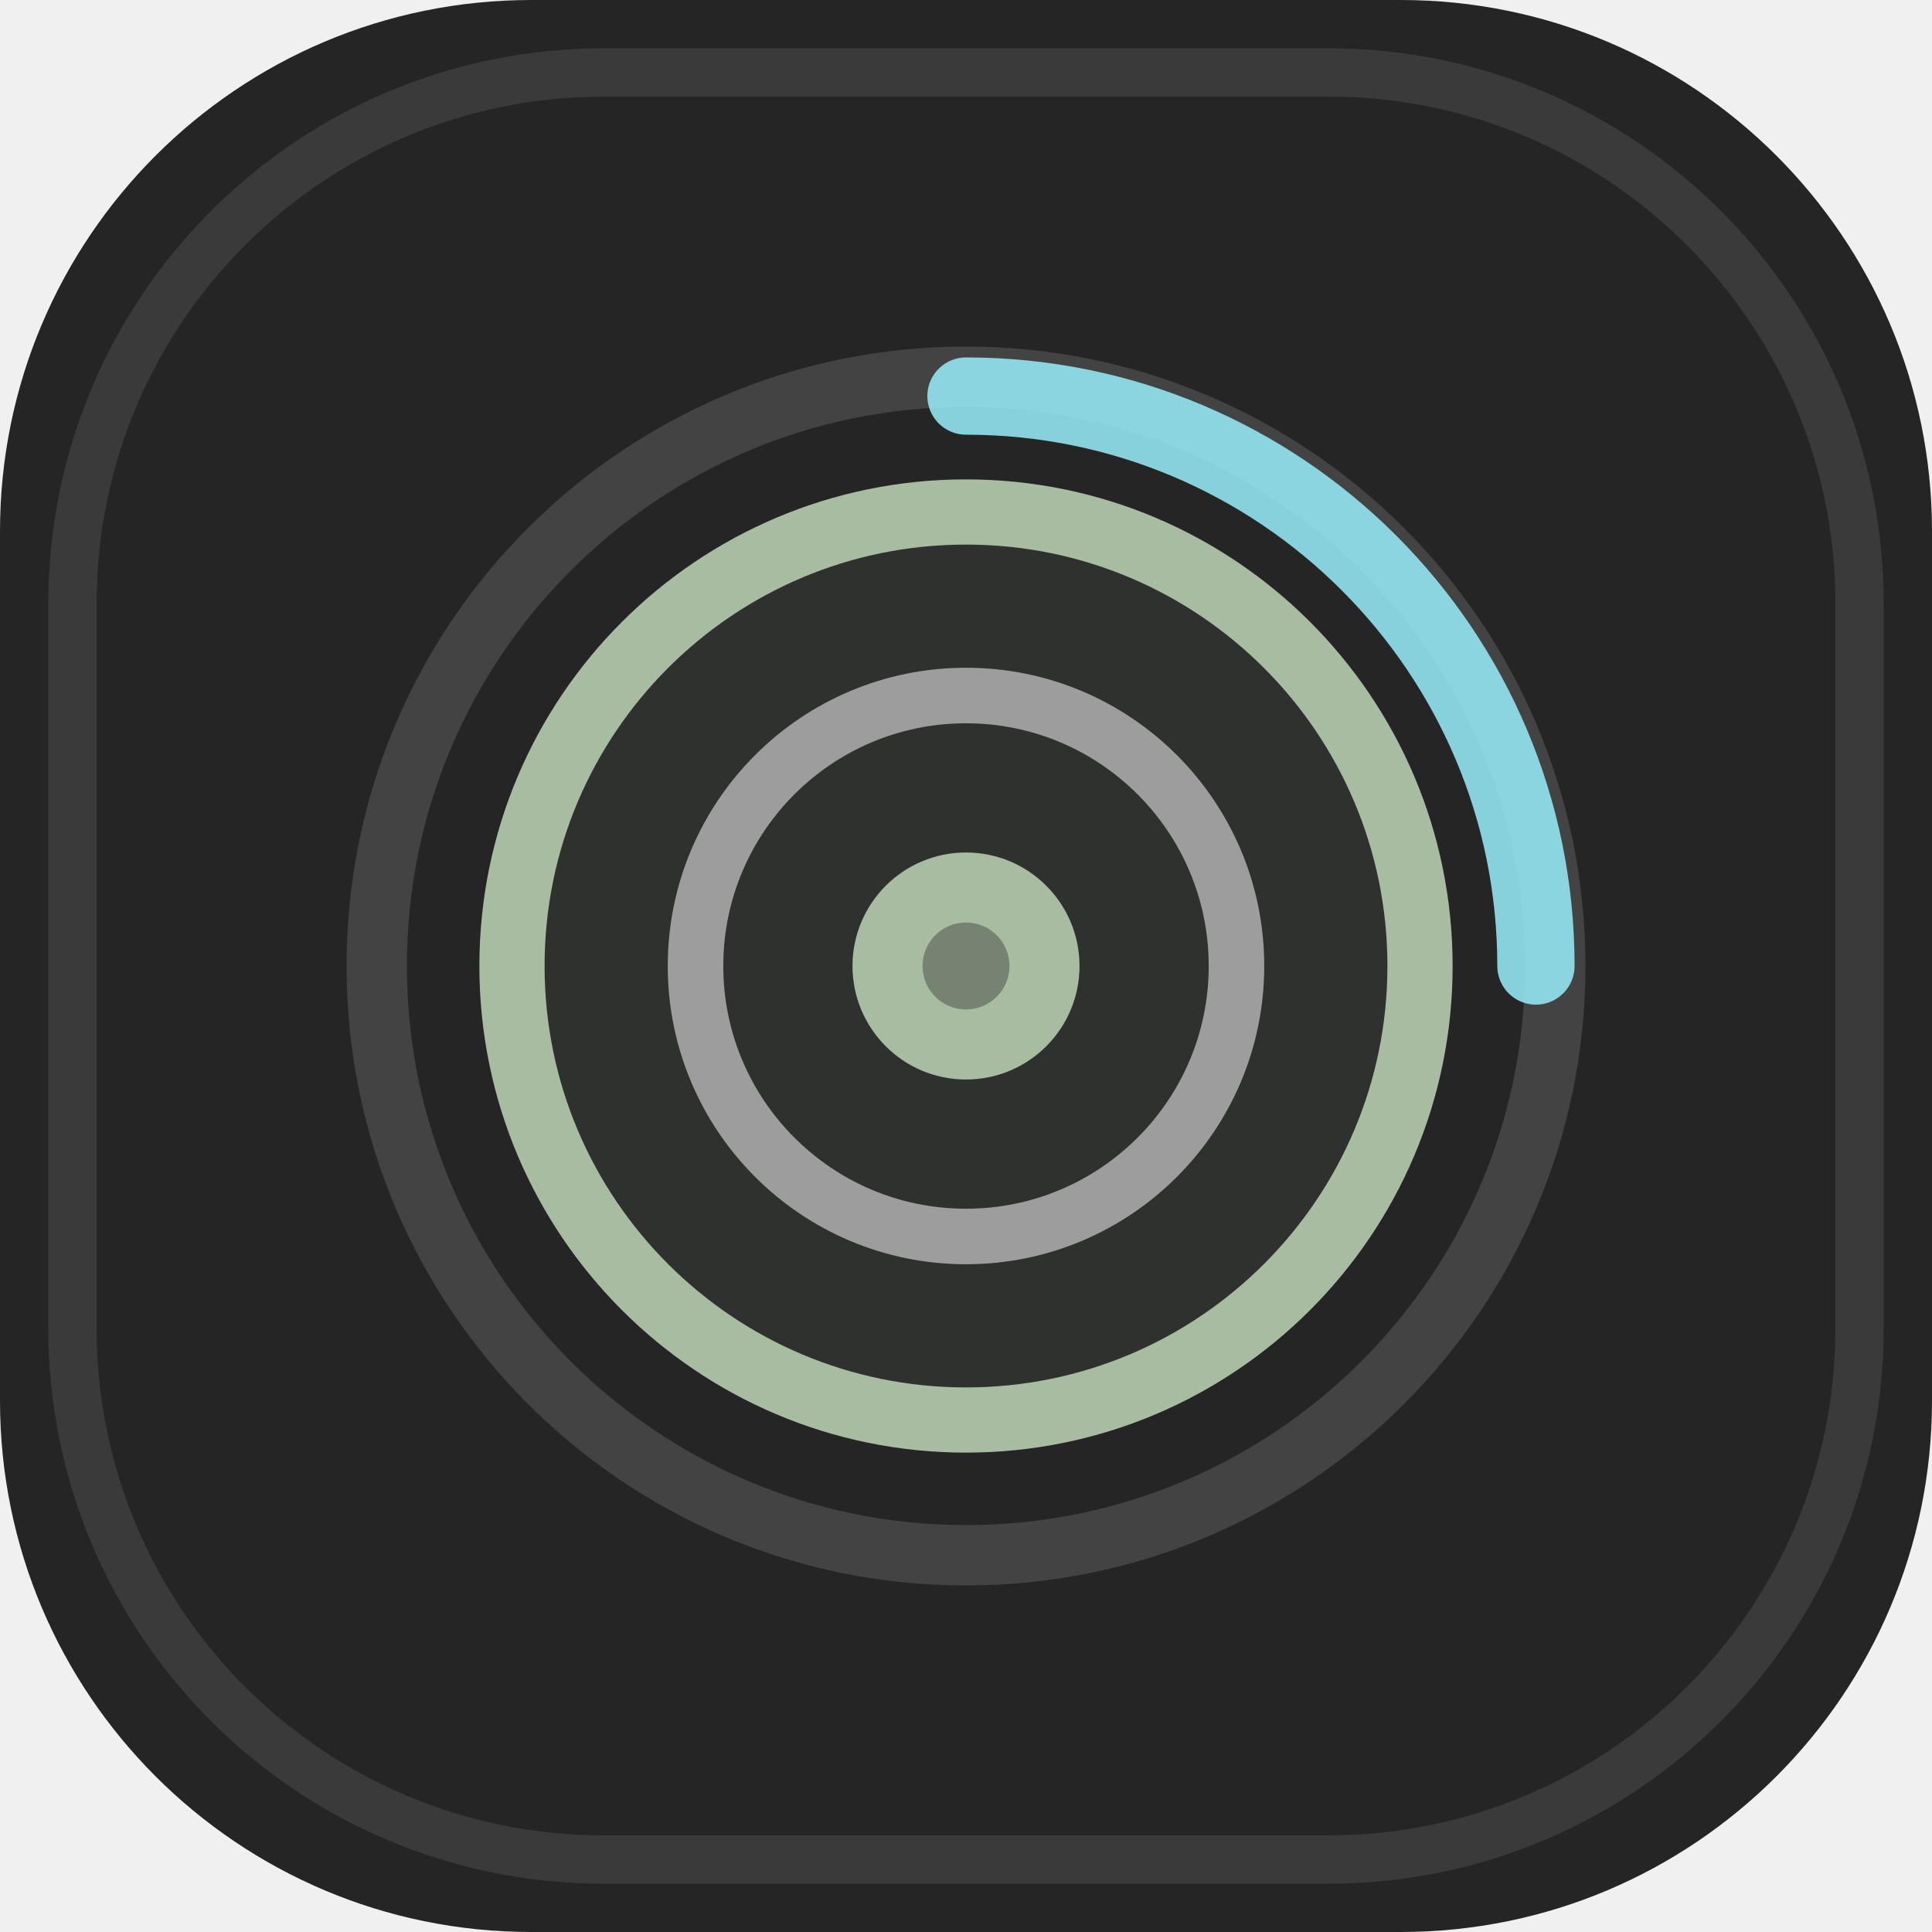
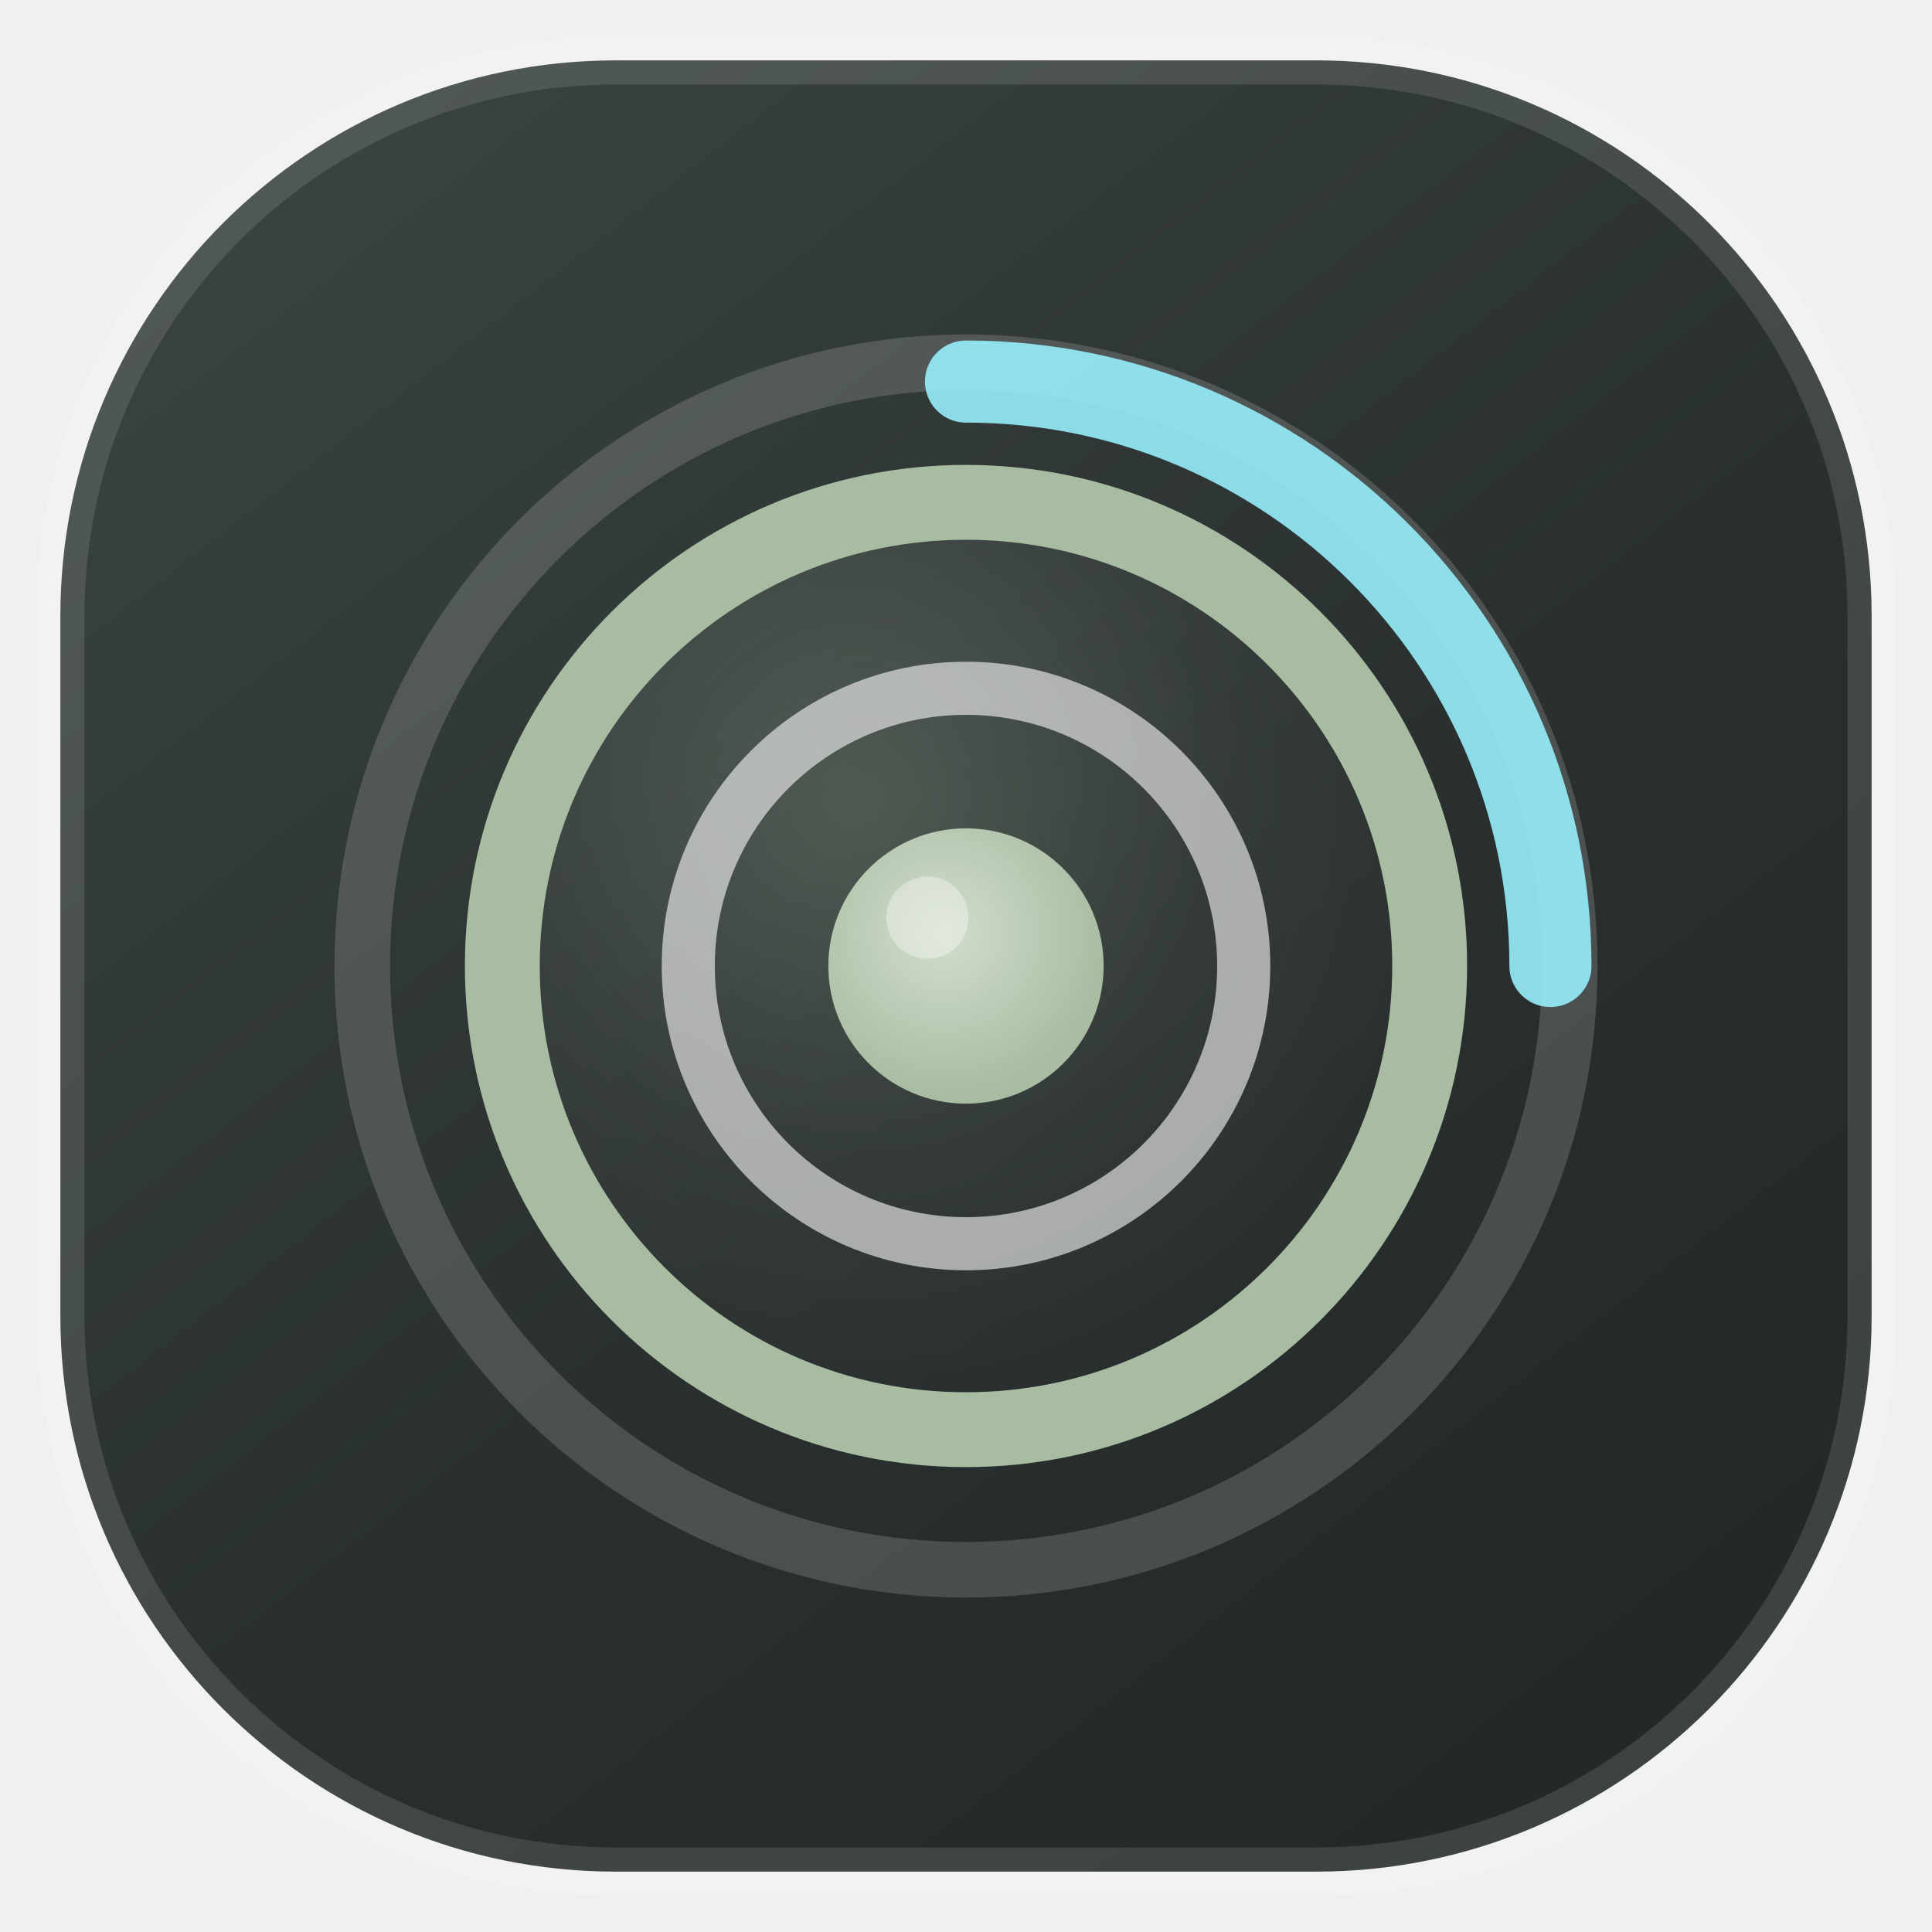
<svg xmlns="http://www.w3.org/2000/svg" viewBox="0 0 40 40" fill="none">
-   <rect width="40" height="40" rx="11" fill="#252525" />
-   <rect x="1.5" y="1.5" width="37" height="37" rx="11" stroke="#ffffff" stroke-opacity="0.1" />
-   <circle cx="20" cy="20" r="12.2" stroke="#ffffff" stroke-opacity="0.14" stroke-width="1.25" />
-   <circle cx="20" cy="20" r="9.4" fill="#a8bca1" fill-opacity="0.08" stroke="#a8bca1" stroke-width="1.35" />
-   <circle cx="20" cy="20" r="5.6" stroke="#f5f5f5" stroke-opacity="0.55" stroke-width="1.15" />
-   <path d="M20 8.2 A11.8 11.8 0 0 1 31.8 20" stroke="#96eefb" stroke-width="1.6" stroke-linecap="round" stroke-opacity="0.85" />
-   <circle cx="20" cy="20" r="2.35" fill="#a8bca1" />
-   <circle cx="20" cy="20" r="0.9" fill="#1b1b1b" fill-opacity="0.35" />
+   <defs>
+     <linearGradient id="p" x1="6" y1="2" x2="34" y2="38" gradientUnits="userSpaceOnUse">
+       <stop stop-color="#3a4242" />
+       <stop offset=".55" stop-color="#2a3030" />
+       <stop offset="1" stop-color="#222828" />
+     </linearGradient>
+     <radialGradient id="g" cx="38%" cy="32%" r="70%">
+       <stop stop-color="#a8bca1" stop-opacity=".28" />
+       <stop offset=".55" stop-color="#a8bca1" stop-opacity=".08" />
+       <stop offset="1" stop-color="#a8bca1" stop-opacity="0" />
+     </radialGradient>
+     <radialGradient id="i" cx="42%" cy="38%" r="60%">
+       <stop stop-color="#d2ddcd" />
+       <stop offset="1" stop-color="#a8bca1" />
+     </radialGradient>
+   </defs>
+   <rect x="1.25" y="1.25" width="37.5" height="37.5" rx="11.5" fill="url(#p)" />
+   <rect x="1.25" y="1.25" width="37.5" height="37.5" rx="11.5" stroke="#fff" stroke-opacity=".12" />
+   <circle cx="20" cy="20" r="12.5" stroke="#fff" stroke-opacity=".16" stroke-width="1.15" />
+   <circle cx="20" cy="20" r="9.6" fill="url(#g)" stroke="#a8bca1" stroke-width="1.55" />
+   <circle cx="20" cy="20" r="5.75" stroke="#f5f5f5" stroke-opacity=".62" stroke-width="1.1" />
+   <path d="M20 7.9 A12.1 12.1 0 0 1 32.1 20" stroke="#96eefb" stroke-width="1.7" stroke-linecap="round" stroke-opacity=".9" />
+   <circle cx="20" cy="20" r="2.85" fill="url(#i)" />
+   <circle cx="19.2" cy="19" r=".85" fill="#fff" fill-opacity=".35" />
</svg>
